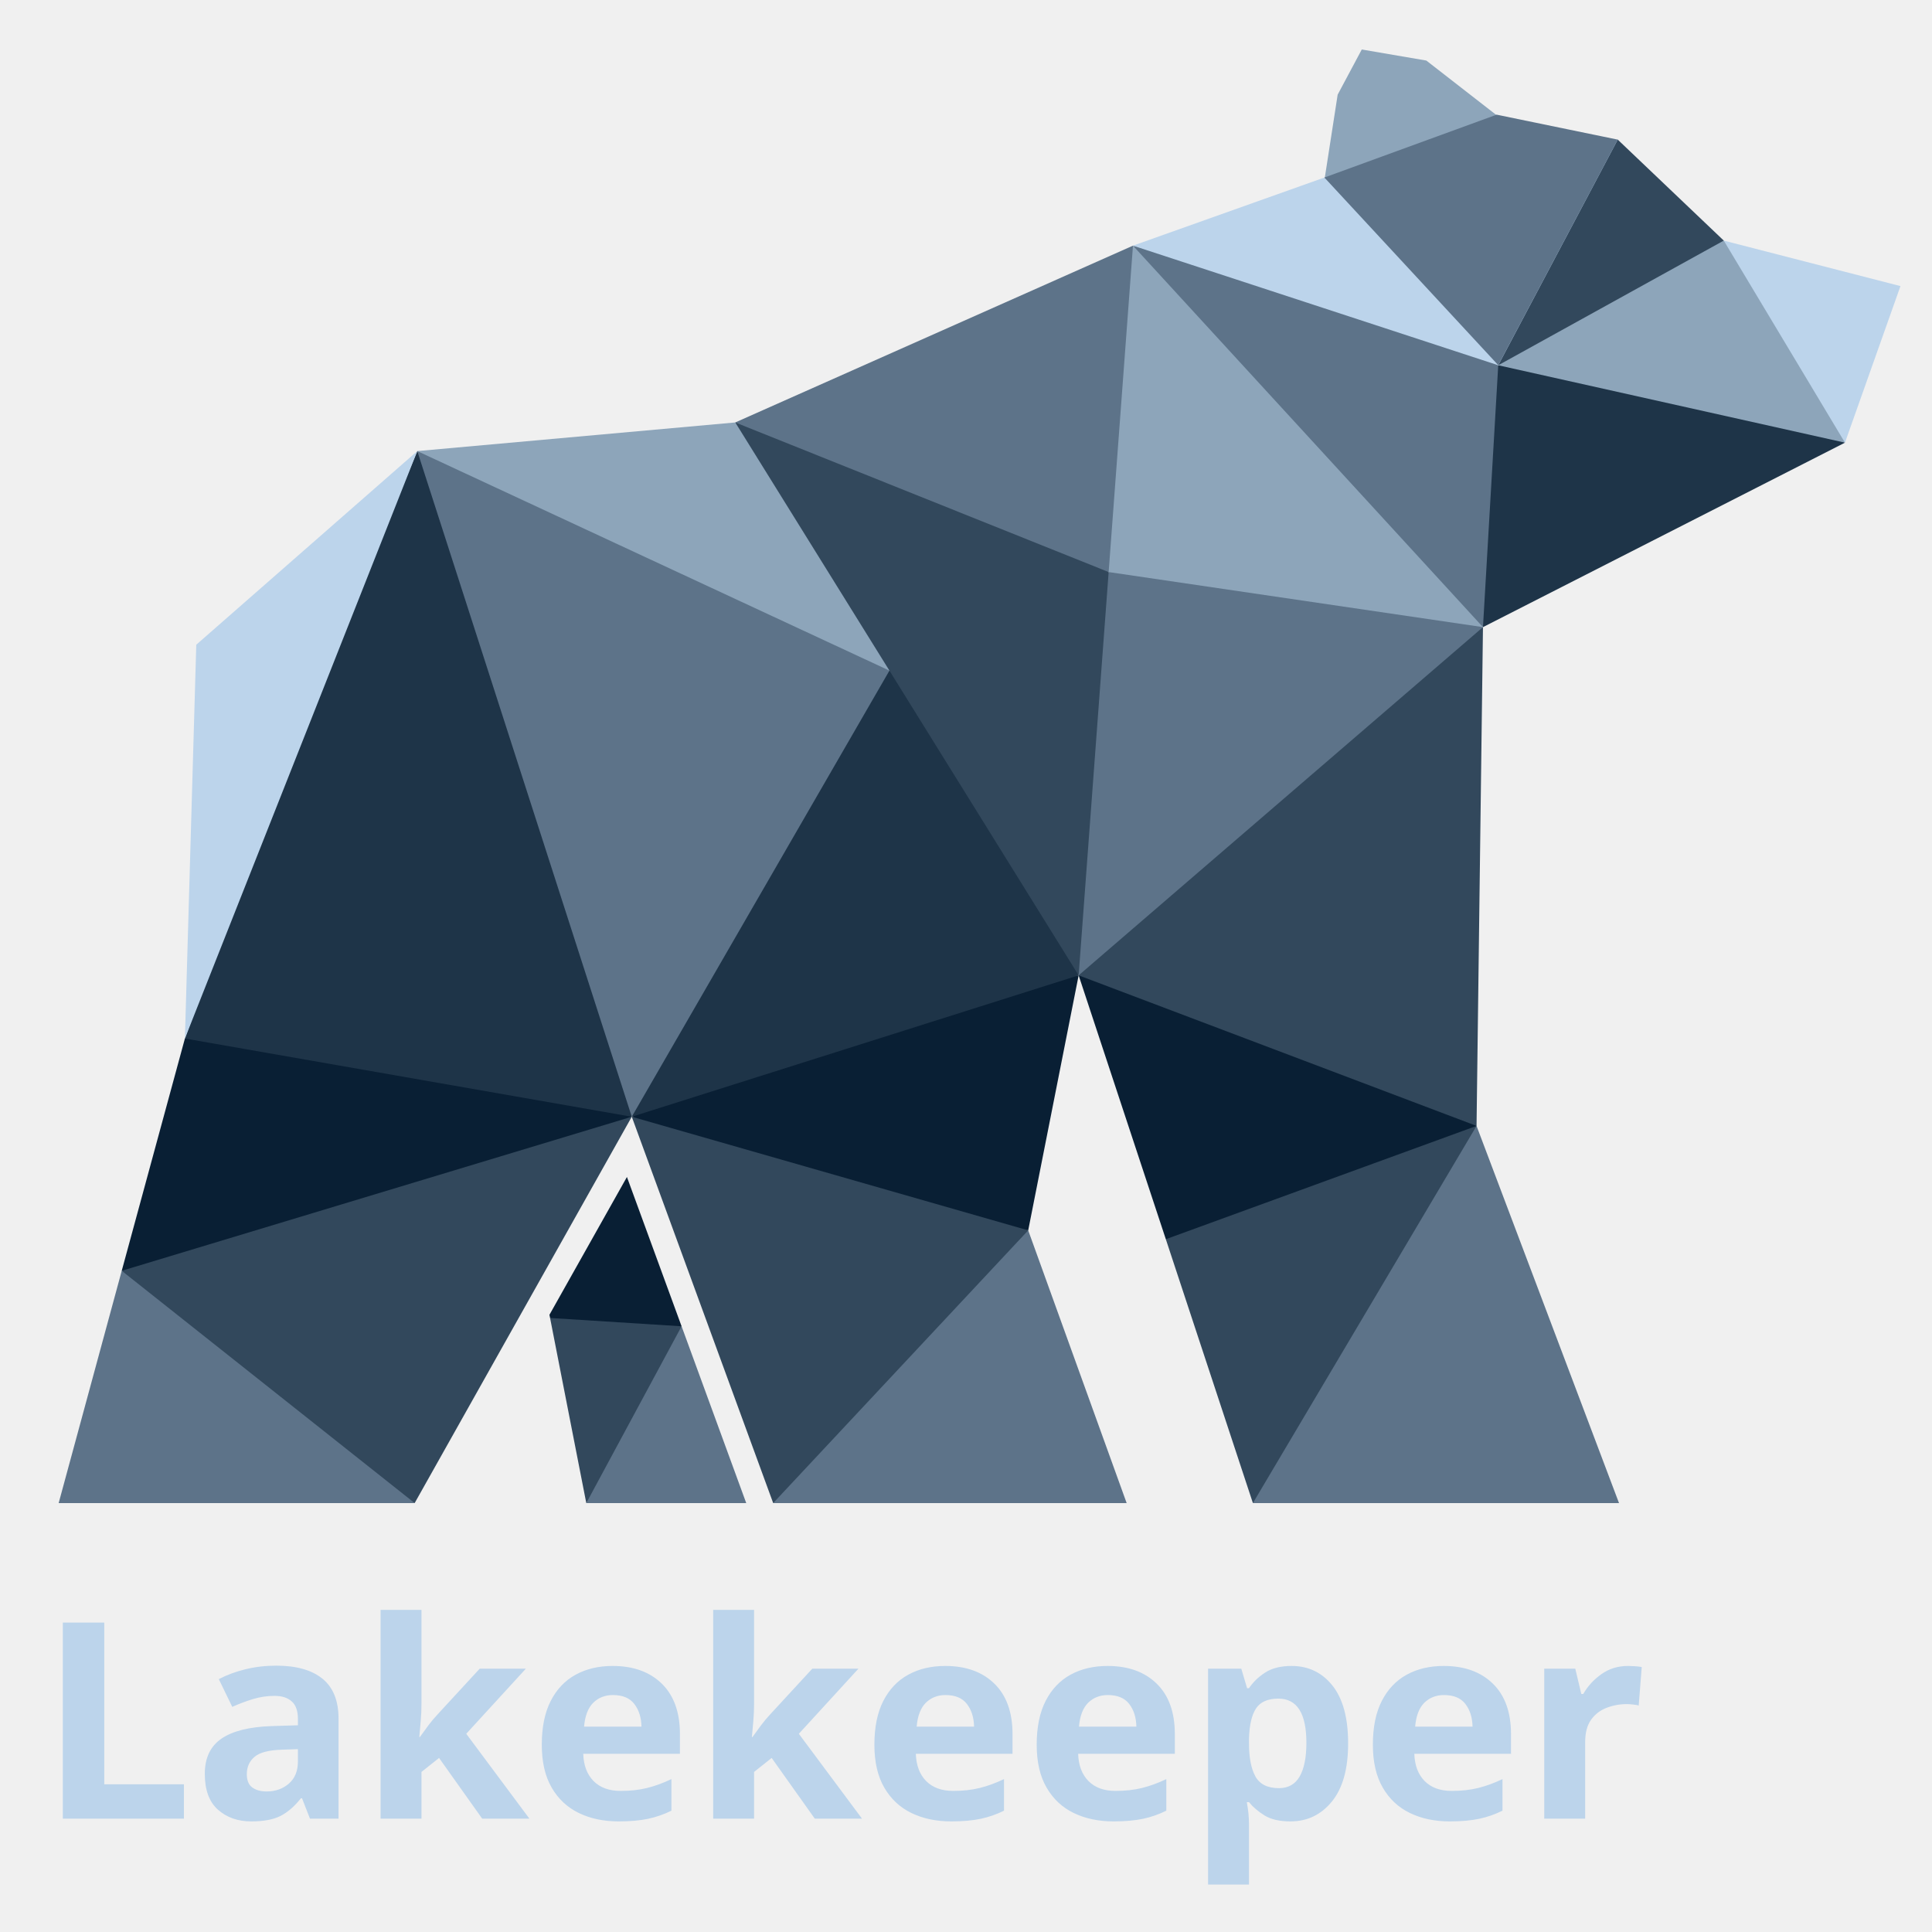
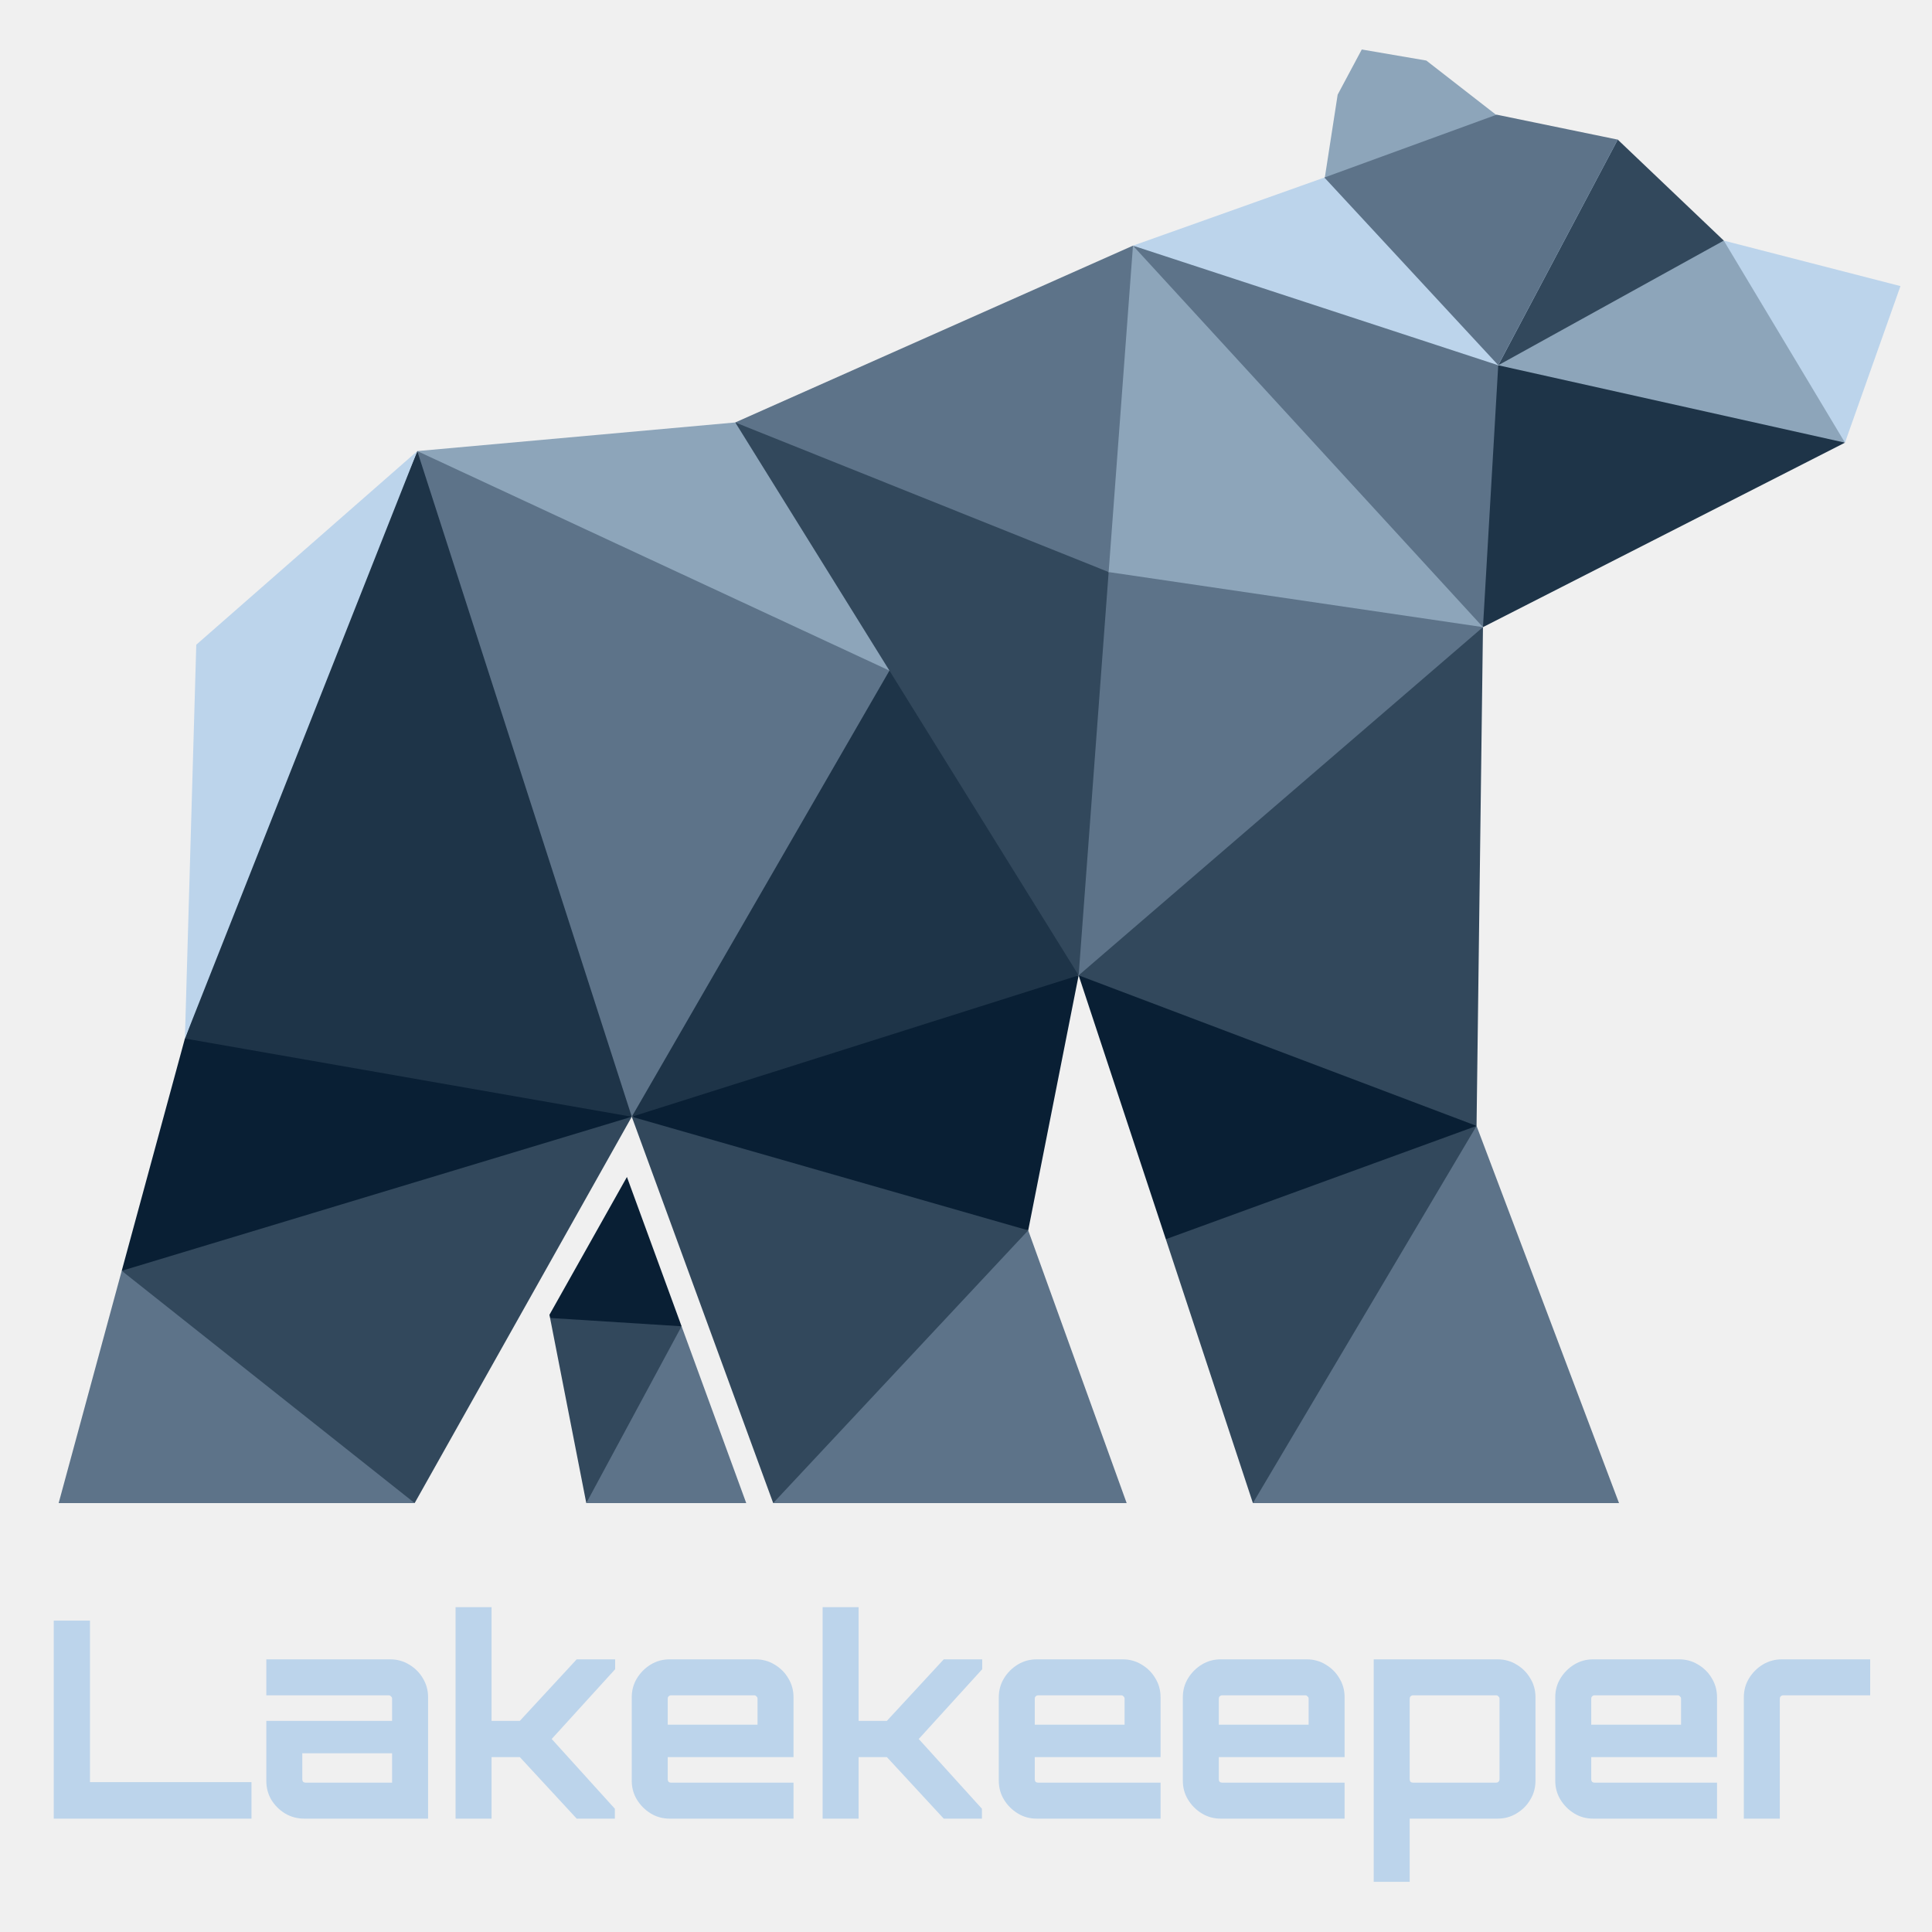
<svg xmlns="http://www.w3.org/2000/svg" version="1.1" id="Layer_1" x="0px" y="0px" viewBox="0 0 1106 1106" style="enable-background:new 0 0 1106 1106;" xml:space="preserve">
  <defs id="defs31">
    <rect x="-63.071" y="380.53" width="960.786" height="237.569" id="rect2" />
    <rect x="343.479" y="420.624" width="290.212" height="203.883" id="rect1" />
    <rect x="117.359" y="229.782" width="8.5" height="59.776" id="rect33" />
  </defs>
  <style type="text/css" id="style1">
	.st0{fill-rule:evenodd;clip-rule:evenodd;fill:#FFFFFF;}
	.st1{fill:#091F34;}
	.st2{fill-rule:evenodd;clip-rule:evenodd;fill:#5D7389;}
	.st3{fill-rule:evenodd;clip-rule:evenodd;fill:#32485C;}
	.st4{fill-rule:evenodd;clip-rule:evenodd;fill:#091F34;}
	.st5{fill-rule:evenodd;clip-rule:evenodd;fill:#1E3448;}
	.st6{fill-rule:evenodd;clip-rule:evenodd;fill:#8DA5BA;}
	.st7{fill-rule:evenodd;clip-rule:evenodd;fill:#BCD4EB;}
</style>
  <polygon class="st2" points="557.62,559.25 540.71,562.75 533.4,585.15 566.97,585.15 " id="polygon2" transform="matrix(6.027684,0,0,6.027684,-2772.547,-2666.646)" />
  <polygon class="st3" points="533.4,585.15 557.62,559.25 540.37,550.78 519.97,548.46 " id="polygon3" transform="matrix(6.027684,0,0,6.027684,-2772.547,-2666.646)" />
  <polygon class="st4" points="519.97,548.46 557.62,559.25 562.41,535.03 541.16,536.49 " id="polygon4" transform="matrix(6.027684,0,0,6.027684,-2772.547,-2666.646)" />
  <polygon class="st2" points="600.2,549.33 583.97,560.9 578.96,585.15 613.73,585.15 " id="polygon5" transform="matrix(6.027684,0,0,6.027684,-2772.547,-2666.646)" />
  <polygon class="st3" points="578.96,585.15 600.2,549.33 581.31,547.14 570.69,560.09 " id="polygon6" transform="matrix(6.027684,0,0,6.027684,-2772.547,-2666.646)" />
  <polygon class="st4" points="570.69,560.09 600.2,549.33 583.02,534.19 562.41,535.03 " id="polygon7" transform="matrix(6.027684,0,0,6.027684,-2772.547,-2666.646)" />
  <polygon class="st3" points="562.41,535.03 600.2,549.33 600.81,501.96 576.67,514.31 " id="polygon8" transform="matrix(6.027684,0,0,6.027684,-2772.547,-2666.646)" />
  <polygon class="st2" points="557.6,506.18 562.41,535.03 600.81,501.96 576.21,493.2 565.26,496.73 " id="polygon9" transform="matrix(6.027684,0,0,6.027684,-2772.547,-2666.646)" />
  <polygon class="st3" points="534.73,509.69 562.41,535.03 565.26,496.73 553.87,482.52 529.8,482.52 " id="polygon10" transform="matrix(6.027684,0,0,6.027684,-2772.547,-2666.646)" />
  <polygon class="st5" points="562.41,535.03 544.44,506.09 525.44,525.36 519.97,548.46 " id="polygon11" transform="matrix(6.027684,0,0,6.027684,-2772.547,-2666.646)" />
  <polygon class="st2" points="504.72,527.11 519.97,548.46 544.44,506.09 532.95,496.11 499.6,485.24 " id="polygon12" transform="matrix(6.027684,0,0,6.027684,-2772.547,-2666.646)" />
  <polygon class="st5" points="489.79,550.59 519.97,548.46 499.6,485.24 485.78,518.39 477.53,541.03 " id="polygon13" transform="matrix(6.027684,0,0,6.027684,-2772.547,-2666.646)" />
  <polygon class="st4" points="519.97,548.46 477.53,541.03 471.53,563.09 494.75,561.09 " id="polygon14" transform="matrix(6.027684,0,0,6.027684,-2772.547,-2666.646)" />
  <polygon class="st3" points="519.97,548.46 471.53,563.09 477.17,576.74 499.35,585.15 " id="polygon15" transform="matrix(6.027684,0,0,6.027684,-2772.547,-2666.646)" />
  <polygon class="st2" points="499.35,585.15 471.53,563.09 465.54,585.15 " id="polygon16" transform="matrix(6.027684,0,0,6.027684,-2772.547,-2666.646)" />
  <path d="m 238.883,258.231 -126.522,110.841 -6.51,225.438 z" style="clip-rule:evenodd;fill:#bcd4eb;fill-opacity:1;fill-rule:evenodd;stroke:none;stroke-width:6.028;stroke-opacity:1" id="path1" />
  <polygon class="st6" points="499.6,485.24 544.44,506.09 529.8,482.52 " id="polygon18" transform="matrix(6.027684,0,0,6.027684,-2772.547,-2666.646)" />
  <polygon class="st2" points="567.57,465.73 578.48,485.76 600.81,501.96 609.16,487.46 602.26,477.09 593.6,471.42 " id="polygon19" transform="matrix(6.027684,0,0,6.027684,-2772.547,-2666.646)" />
  <polygon class="st5" points="602.26,477.09 600.81,501.96 635.19,484.44 615.65,475.2 " id="polygon20" transform="matrix(6.027684,0,0,6.027684,-2772.547,-2666.646)" />
  <polygon class="st6" points="612.97,466.37 602.26,477.09 635.19,484.44 631.42,472.32 623.68,465.25 " id="polygon21" transform="matrix(6.027684,0,0,6.027684,-2772.547,-2666.646)" />
  <polygon class="st7" points="623.68,465.25 635.19,484.44 640.46,469.57 " id="polygon22" transform="matrix(6.027684,0,0,6.027684,-2772.547,-2666.646)" style="fill:#bcd4eb;fill-opacity:1" />
  <polygon class="st3" points="602.26,477.09 623.68,465.25 613.61,455.66 601.17,465.05 " id="polygon23" transform="matrix(6.027684,0,0,6.027684,-2772.547,-2666.646)" />
  <polygon class="st7" points="602.26,477.09 613.61,455.66 585.75,459.26 567.57,465.73 " id="polygon24" transform="matrix(6.027684,0,0,6.027684,-2772.547,-2666.646)" />
  <polygon class="st6" points="585.78,459.33 594.85,458.08 602.13,453.36 595.43,448.15 589.3,447.1 587.01,451.39 " id="polygon25" transform="matrix(6.027684,0,0,6.027684,-2772.547,-2666.646)" />
  <polygon class="st2" points="529.8,482.52 565.26,496.73 574.02,484.61 567.57,465.73 " id="polygon26" transform="matrix(6.027684,0,0,6.027684,-2772.547,-2666.646)" />
  <polygon class="st6" points="565.26,496.73 600.81,501.96 567.57,465.73 " id="polygon27" transform="matrix(6.027684,0,0,6.027684,-2772.547,-2666.646)" />
  <polygon class="st2" points="530.84,585.15 524.7,568.36 519.41,573.95 515.65,585.15 " id="polygon28" transform="matrix(6.027684,0,0,6.027684,-2772.547,-2666.646)" />
  <polygon class="st3" points="515.65,585.15 524.7,568.36 519.31,564.46 512.21,567.57 " id="polygon29" transform="matrix(6.027684,0,0,6.027684,-2772.547,-2666.646)" />
  <polygon class="st4" points="512.21,567.57 524.7,568.36 519.51,554.18 512.15,567.27 " id="polygon30" transform="matrix(6.027684,0,0,6.027684,-2772.547,-2666.646)" />
  <polygon class="st2" points="602.26,477.08 585.75,459.26 602.11,453.29 613.61,455.66 " id="polygon31" transform="matrix(6.027684,0,0,6.027684,-2772.547,-2666.646)" />
-   <text xml:space="preserve" style="font-weight:bold;font-size:157.225px;line-height:1.25;font-family:Futura;-inkscape-font-specification:'Futura Bold';text-align:start;writing-mode:lr-tb;direction:ltr;text-anchor:start;fill:#bcd4eb;fill-opacity:1;stroke-width:1.588" x="21.801" y="1041.103" id="text32">
-     <tspan id="tspan32" x="21.801" y="1041.103" style="font-style:normal;font-variant:normal;font-weight:bold;font-stretch:normal;font-size:157.225px;font-family:Orbitron;-inkscape-font-specification:'Orbitron Bold';fill:#bcd4eb;fill-opacity:1;stroke-width:1.588">Lakekeeper</tspan>
-   </text>
+   <path style="font-weight:bold;font-size:157.225px;line-height:1.25;font-family:Orbitron;-inkscape-font-specification:'Orbitron Bold';fill:#bcd4eb;stroke-width:1.588" d="M 30.763,1041.103 V 927.744 h 20.754 v 92.448 h 92.448 v 20.911 z m 143.389,0 q -5.975,0 -11.006,-2.987 -4.874,-2.987 -7.861,-7.861 -2.83,-4.874 -2.83,-10.849 v -34.275 h 72.009 v -12.735 q 0,-0.786 -0.629,-1.258 -0.472,-0.629 -1.258,-0.629 H 152.455 v -20.596 h 70.908 q 5.975,0 10.849,2.987 5.031,2.987 7.861,7.861 2.987,4.874 2.987,10.849 v 69.493 z m 0.786,-20.596 h 49.526 v -16.823 h -51.413 v 14.936 q 0,0.786 0.472,1.415 0.629,0.472 1.415,0.472 z m 85.862,20.596 v 0 -121.063 h 20.596 v 65.091 h 16.194 l 32.546,-35.218 h 22.012 v 5.66 l -36.319,39.935 36.162,39.935 v 5.66 h -21.854 l -32.546,-35.218 h -16.194 v 35.218 z m 122.549,0 q -5.975,0 -10.849,-2.987 -4.874,-2.987 -7.861,-7.861 -2.987,-4.874 -2.987,-10.849 v -47.796 q 0,-5.975 2.987,-10.849 2.987,-4.874 7.861,-7.861 4.874,-2.987 10.849,-2.987 h 49.211 q 5.975,0 10.849,2.987 5.031,2.987 7.861,7.861 2.987,4.874 2.987,10.849 v 34.275 h -72.009 v 12.735 q 0,0.786 0.472,1.415 0.629,0.472 1.415,0.472 h 70.122 v 20.596 h -70.908 z m -1.101,-53.771 h 51.413 v -14.936 q 0,-0.786 -0.629,-1.258 -0.472,-0.629 -1.258,-0.629 h -47.639 q -0.786,0 -1.415,0.629 -0.472,0.472 -0.472,1.258 z m 88.675,53.771 v 0 -121.063 h 20.596 v 65.091 h 16.194 l 32.546,-35.218 h 22.012 v 5.66 l -36.319,39.935 36.162,39.935 v 5.66 h -21.854 l -32.546,-35.218 H 491.52 v 35.218 z m 122.549,0 q -5.975,0 -10.849,-2.987 -4.874,-2.987 -7.861,-7.861 -2.987,-4.874 -2.987,-10.849 v -47.796 q 0,-5.975 2.987,-10.849 2.987,-4.874 7.861,-7.861 4.874,-2.987 10.849,-2.987 h 49.211 q 5.975,0 10.849,2.987 5.031,2.987 7.861,7.861 2.987,4.874 2.987,10.849 v 34.275 h -72.009 v 12.735 q 0,0.786 0.472,1.415 0.629,0.472 1.415,0.472 h 70.122 v 20.596 h -70.908 z m -1.101,-53.771 h 51.413 v -14.936 q 0,-0.786 -0.629,-1.258 -0.472,-0.629 -1.258,-0.629 h -47.639 q -0.786,0 -1.415,0.629 -0.472,0.472 -0.472,1.258 z m 106.458,53.771 q -5.975,0 -10.849,-2.987 -4.874,-2.987 -7.861,-7.861 -2.987,-4.874 -2.987,-10.849 v -47.796 q 0,-5.975 2.987,-10.849 2.987,-4.874 7.861,-7.861 4.874,-2.987 10.849,-2.987 h 49.211 q 5.975,0 10.849,2.987 5.031,2.987 7.861,7.861 2.987,4.874 2.987,10.849 v 34.275 h -72.009 v 12.735 q 0,0.786 0.472,1.415 0.629,0.472 1.415,0.472 h 70.122 v 20.596 h -70.908 z m -1.101,-53.771 h 51.413 v -14.936 q 0,-0.786 -0.629,-1.258 -0.472,-0.629 -1.258,-0.629 h -47.639 q -0.786,0 -1.415,0.629 -0.472,0.472 -0.472,1.258 z m 88.675,89.933 v 0 -127.352 h 70.908 q 5.975,0 10.849,2.987 5.031,2.987 7.861,7.861 2.987,4.874 2.987,10.849 v 47.796 q 0,5.975 -2.987,10.849 -2.83,4.874 -7.861,7.861 -4.874,2.987 -10.849,2.987 h -50.312 v 36.162 z m 22.483,-56.758 h 47.639 q 0.786,0 1.258,-0.472 0.629,-0.629 0.629,-1.415 v -46.224 q 0,-0.786 -0.629,-1.258 -0.472,-0.629 -1.258,-0.629 h -47.639 q -0.786,0 -1.415,0.629 -0.472,0.472 -0.472,1.258 v 46.224 q 0,0.786 0.472,1.415 0.629,0.472 1.415,0.472 z m 103.14,20.596 q -5.975,0 -10.849,-2.987 -4.874,-2.987 -7.861,-7.861 -2.987,-4.874 -2.987,-10.849 v -47.796 q 0,-5.975 2.987,-10.849 2.987,-4.874 7.861,-7.861 4.874,-2.987 10.849,-2.987 h 49.211 q 5.975,0 10.849,2.987 5.031,2.987 7.861,7.861 2.987,4.874 2.987,10.849 v 34.275 h -72.009 v 12.735 q 0,0.786 0.472,1.415 0.629,0.472 1.415,0.472 H 982.935 v 20.596 h -70.908 z m -1.101,-53.771 h 51.413 v -14.936 q 0,-0.786 -0.629,-1.258 -0.472,-0.629 -1.258,-0.629 h -47.639 q -0.786,0 -1.415,0.629 -0.472,0.472 -0.472,1.258 z m 87.358,53.771 v 0 -69.493 q 0,-5.975 2.987,-10.849 2.987,-4.874 7.861,-7.861 5.031,-2.987 10.849,-2.987 h 50.626 v 20.596 h -49.84 q -0.786,0 -1.415,0.629 -0.472,0.472 -0.472,1.258 v 68.707 z" id="text32" aria-label="Lakekeeper" />
  <text xml:space="preserve" id="text1" style="font-style:normal;font-variant:normal;font-weight:bold;font-stretch:normal;font-size:106.667px;font-family:Orbitron;-inkscape-font-specification:'Orbitron Bold';text-align:start;writing-mode:lr-tb;direction:ltr;white-space:pre;shape-inside:url(#rect1);display:inline;fill:#fefefe;stroke-width:1.212" />
  <text xml:space="preserve" id="text2" style="font-weight:bold;font-size:106.667px;font-family:Orbitron;-inkscape-font-specification:'Orbitron Bold';text-align:start;writing-mode:lr-tb;direction:ltr;white-space:pre;shape-inside:url(#rect2);display:inline;fill:#000000;fill-opacity:1;stroke-width:1.212" />
</svg>
